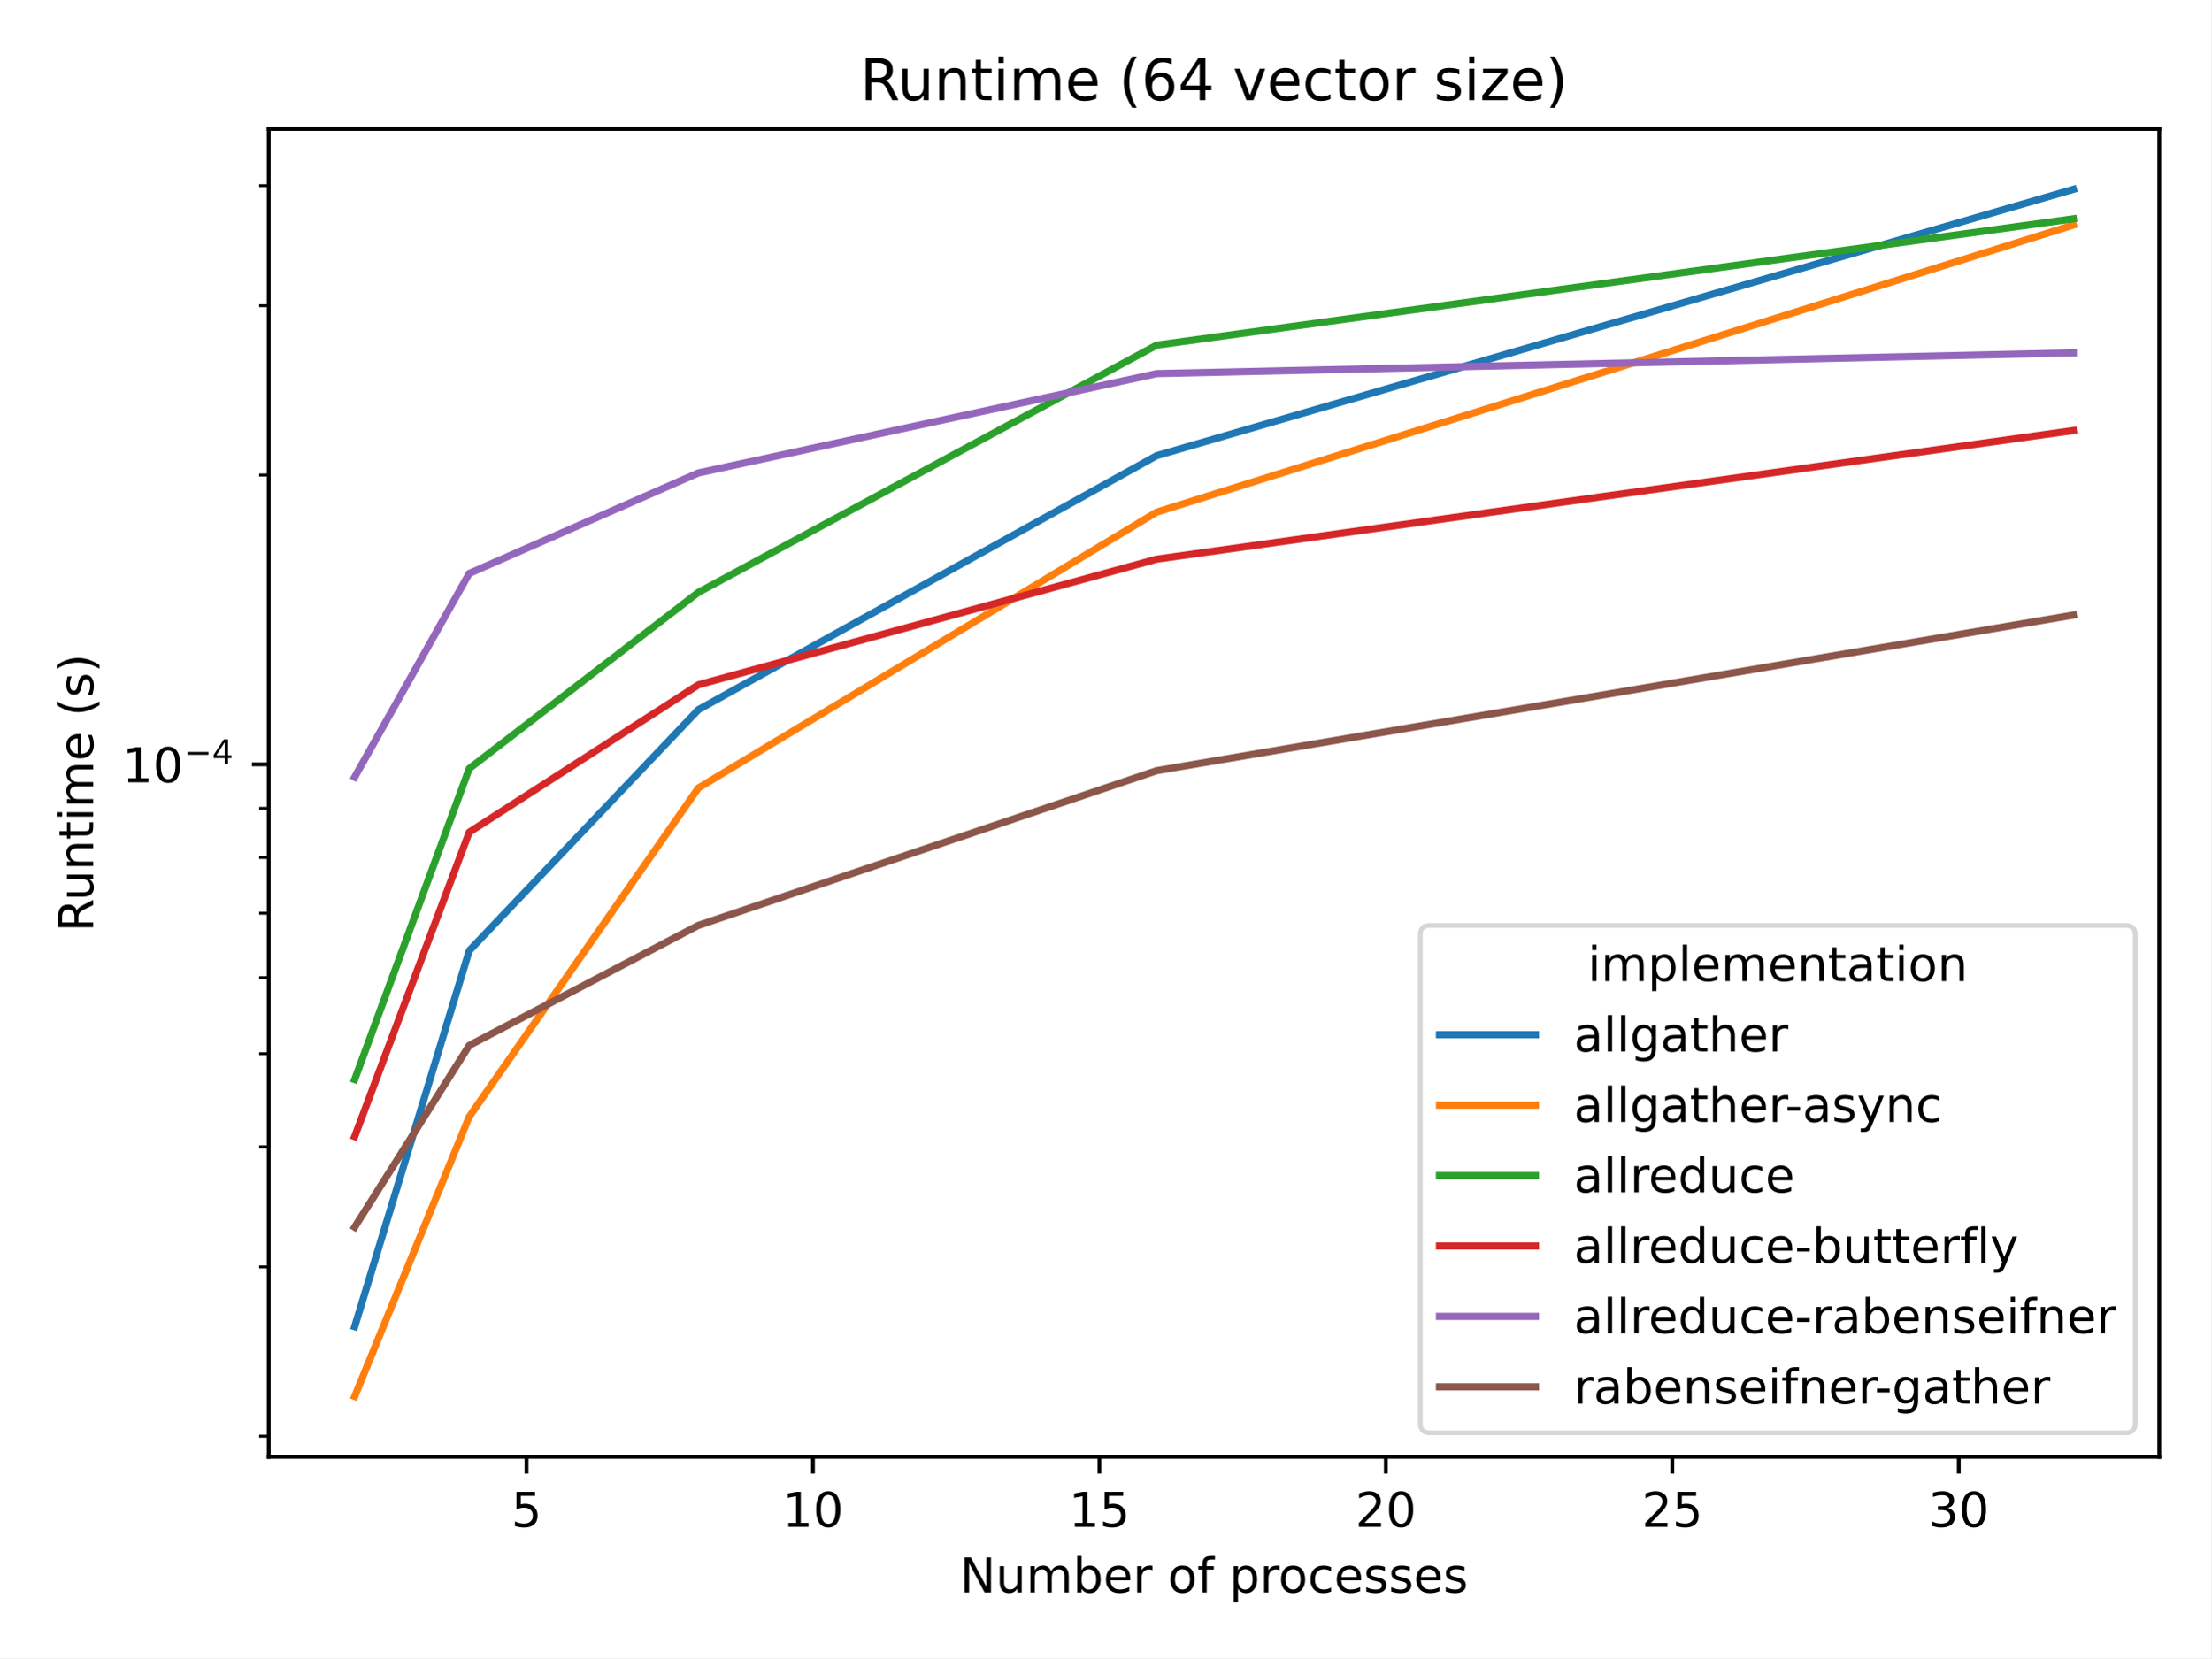
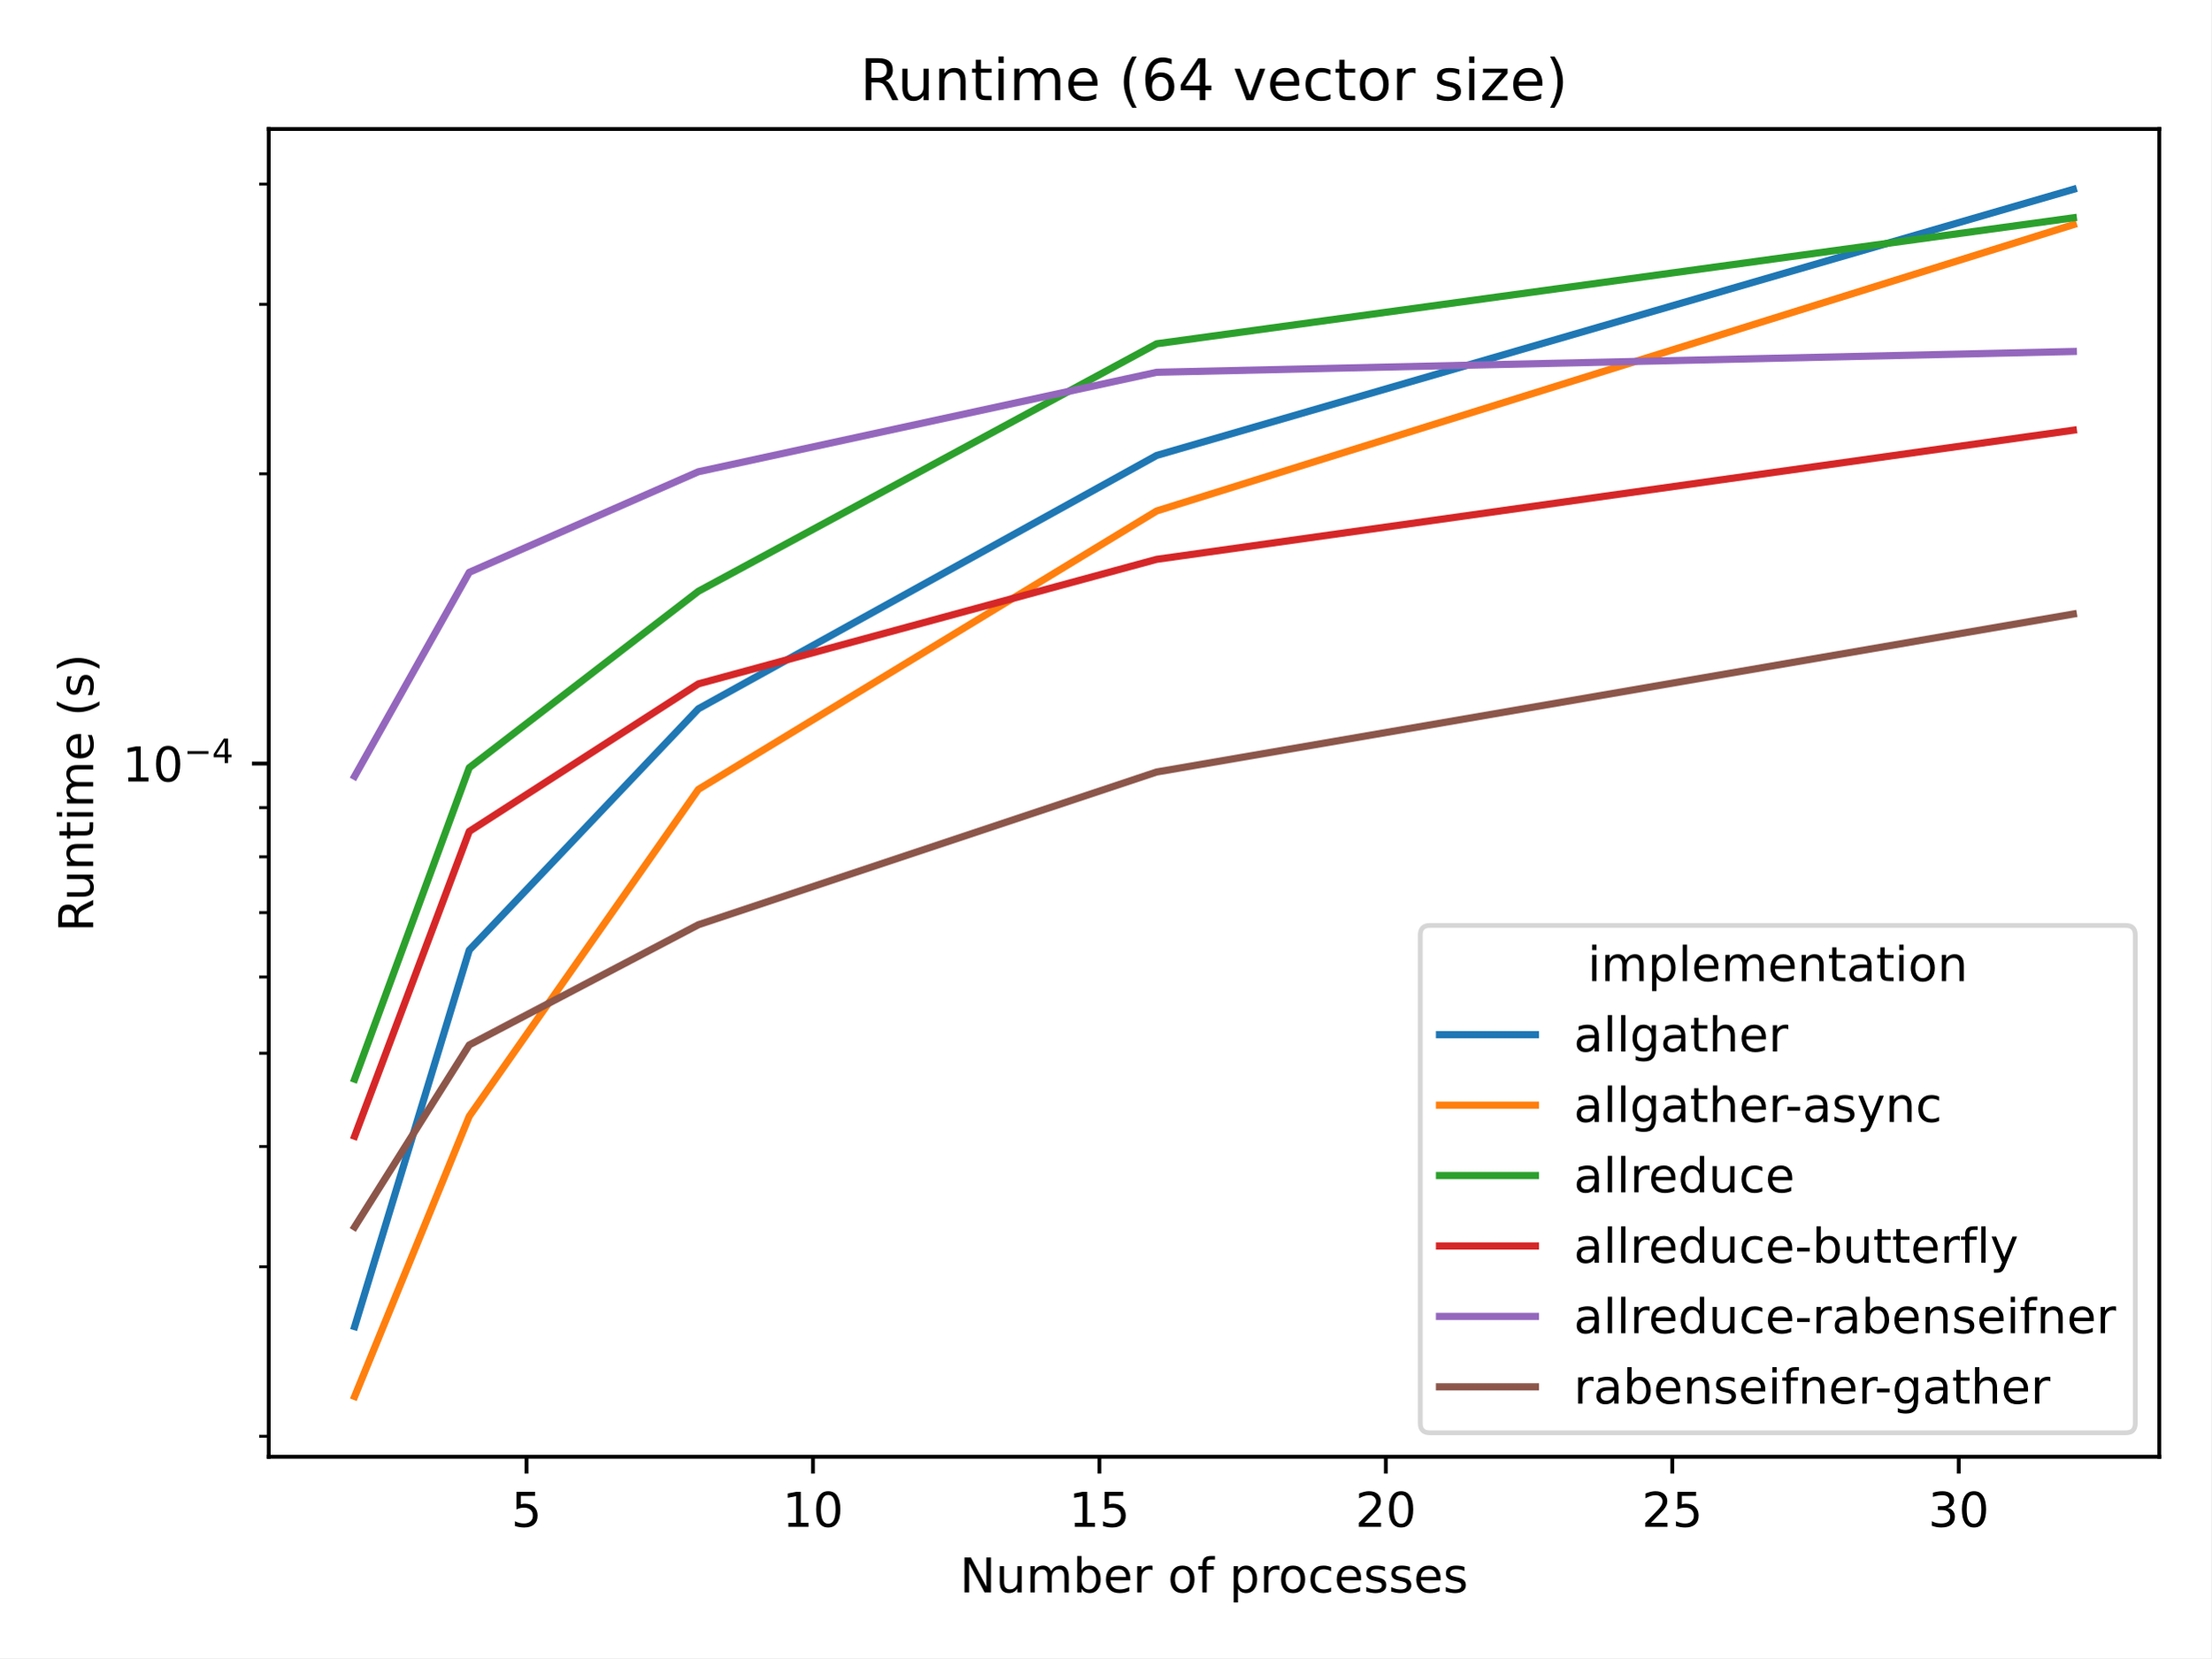
<svg xmlns="http://www.w3.org/2000/svg" xmlns:xlink="http://www.w3.org/1999/xlink" height="345.6pt" version="1.1" viewBox="0 0 460.8 345.6" width="460.8pt">
  <defs>
    <style type="text/css">*{stroke-linecap:butt;stroke-linejoin:round;}</style>
  </defs>
  <g id="figure_1">
    <g id="patch_1">
      <path d="M 0 345.6  L 460.8 345.6  L 460.8 0  L 0 0  z " style="fill:#ffffff;" />
    </g>
    <g id="axes_1">
      <g id="patch_2">
        <path d="M 55.997 303.64  L 450 303.64  L 450 26.88  L 55.997 26.88  z " style="fill:#ffffff;" />
      </g>
      <g id="matplotlib.axis_1">
        <g id="xtick_1">
          <g id="line2d_1">
            <defs>
-               <path d="M 0 0  L 0 3.5  " id="m68f47daae7" style="stroke:#000000;stroke-width:0.8;" />
-             </defs>
-             <g>
-               <use style="stroke:#000000;stroke-width:0.8;" x="109.725" xlink:href="#m68f47daae7" y="303.64" />
+               <path d="M 0 0  L 0 3.5  " id="med0e371e73" style="stroke:#000000;stroke-width:0.8;" />
+             </defs>
+             <g>
+               <use style="stroke:#000000;stroke-width:0.8;" x="109.725" xlink:href="#med0e371e73" y="303.64" />
            </g>
          </g>
          <g id="text_1">
            <g transform="translate(106.5435 318.2384)scale(0.1 -0.1)">
              <defs>
                <path d="M 691 4666  L 3169 4666  L 3169 4134  L 1269 4134  L 1269 2991  Q 1406 3038 1543 3061  Q 1681 3084 1819 3084  Q 2600 3084 3056 2656  Q 3513 2228 3513 1497  Q 3513 744 3044 326  Q 2575 -91 1722 -91  Q 1428 -91 1123 -41  Q 819 9 494 109  L 494 744  Q 775 591 1075 516  Q 1375 441 1709 441  Q 2250 441 2565 725  Q 2881 1009 2881 1497  Q 2881 1984 2565 2268  Q 2250 2553 1709 2553  Q 1456 2553 1204 2497  Q 953 2441 691 2322  L 691 4666  z " id="DejaVuSans-35" transform="scale(0.015625)" />
              </defs>
              <use xlink:href="#DejaVuSans-35" />
            </g>
          </g>
        </g>
        <g id="xtick_2">
          <g id="line2d_2">
            <g>
-               <use style="stroke:#000000;stroke-width:0.8;" x="169.422" xlink:href="#m68f47daae7" y="303.64" />
+               <use style="stroke:#000000;stroke-width:0.8;" x="169.422" xlink:href="#med0e371e73" y="303.64" />
            </g>
          </g>
          <g id="text_2">
            <g transform="translate(163.0596 318.2384)scale(0.1 -0.1)">
              <defs>
                <path d="M 794 531  L 1825 531  L 1825 4091  L 703 3866  L 703 4441  L 1819 4666  L 2450 4666  L 2450 531  L 3481 531  L 3481 0  L 794 0  L 794 531  z " id="DejaVuSans-31" transform="scale(0.015625)" />
                <path d="M 2034 4250  Q 1547 4250 1301 3770  Q 1056 3291 1056 2328  Q 1056 1369 1301 889  Q 1547 409 2034 409  Q 2525 409 2770 889  Q 3016 1369 3016 2328  Q 3016 3291 2770 3770  Q 2525 4250 2034 4250  z M 2034 4750  Q 2819 4750 3233 4129  Q 3647 3509 3647 2328  Q 3647 1150 3233 529  Q 2819 -91 2034 -91  Q 1250 -91 836 529  Q 422 1150 422 2328  Q 422 3509 836 4129  Q 1250 4750 2034 4750  z " id="DejaVuSans-30" transform="scale(0.015625)" />
              </defs>
              <use xlink:href="#DejaVuSans-31" />
              <use x="63.623" xlink:href="#DejaVuSans-30" />
            </g>
          </g>
        </g>
        <g id="xtick_3">
          <g id="line2d_3">
            <g>
-               <use style="stroke:#000000;stroke-width:0.8;" x="229.12" xlink:href="#m68f47daae7" y="303.64" />
+               <use style="stroke:#000000;stroke-width:0.8;" x="229.12" xlink:href="#med0e371e73" y="303.64" />
            </g>
          </g>
          <g id="text_3">
            <g transform="translate(222.7571 318.2384)scale(0.1 -0.1)">
              <use xlink:href="#DejaVuSans-31" />
              <use x="63.623" xlink:href="#DejaVuSans-35" />
            </g>
          </g>
        </g>
        <g id="xtick_4">
          <g id="line2d_4">
            <g>
-               <use style="stroke:#000000;stroke-width:0.8;" x="288.817" xlink:href="#m68f47daae7" y="303.64" />
+               <use style="stroke:#000000;stroke-width:0.8;" x="288.817" xlink:href="#med0e371e73" y="303.64" />
            </g>
          </g>
          <g id="text_4">
            <g transform="translate(282.4545 318.2384)scale(0.1 -0.1)">
              <defs>
                <path d="M 1228 531  L 3431 531  L 3431 0  L 469 0  L 469 531  Q 828 903 1448 1529  Q 2069 2156 2228 2338  Q 2531 2678 2651 2914  Q 2772 3150 2772 3378  Q 2772 3750 2511 3984  Q 2250 4219 1831 4219  Q 1534 4219 1204 4116  Q 875 4013 500 3803  L 500 4441  Q 881 4594 1212 4672  Q 1544 4750 1819 4750  Q 2544 4750 2975 4387  Q 3406 4025 3406 3419  Q 3406 3131 3298 2873  Q 3191 2616 2906 2266  Q 2828 2175 2409 1742  Q 1991 1309 1228 531  z " id="DejaVuSans-32" transform="scale(0.015625)" />
              </defs>
              <use xlink:href="#DejaVuSans-32" />
              <use x="63.623" xlink:href="#DejaVuSans-30" />
            </g>
          </g>
        </g>
        <g id="xtick_5">
          <g id="line2d_5">
            <g>
-               <use style="stroke:#000000;stroke-width:0.8;" x="348.514" xlink:href="#m68f47daae7" y="303.64" />
+               <use style="stroke:#000000;stroke-width:0.8;" x="348.514" xlink:href="#med0e371e73" y="303.64" />
            </g>
          </g>
          <g id="text_5">
            <g transform="translate(342.1519 318.2384)scale(0.1 -0.1)">
              <use xlink:href="#DejaVuSans-32" />
              <use x="63.623" xlink:href="#DejaVuSans-35" />
            </g>
          </g>
        </g>
        <g id="xtick_6">
          <g id="line2d_6">
            <g>
-               <use style="stroke:#000000;stroke-width:0.8;" x="408.212" xlink:href="#m68f47daae7" y="303.64" />
+               <use style="stroke:#000000;stroke-width:0.8;" x="408.212" xlink:href="#med0e371e73" y="303.64" />
            </g>
          </g>
          <g id="text_6">
            <g transform="translate(401.8493 318.2384)scale(0.1 -0.1)">
              <defs>
                <path d="M 2597 2516  Q 3050 2419 3304 2112  Q 3559 1806 3559 1356  Q 3559 666 3084 287  Q 2609 -91 1734 -91  Q 1441 -91 1130 -33  Q 819 25 488 141  L 488 750  Q 750 597 1062 519  Q 1375 441 1716 441  Q 2309 441 2620 675  Q 2931 909 2931 1356  Q 2931 1769 2642 2001  Q 2353 2234 1838 2234  L 1294 2234  L 1294 2753  L 1863 2753  Q 2328 2753 2575 2939  Q 2822 3125 2822 3475  Q 2822 3834 2567 4026  Q 2313 4219 1838 4219  Q 1578 4219 1281 4162  Q 984 4106 628 3988  L 628 4550  Q 988 4650 1302 4700  Q 1616 4750 1894 4750  Q 2613 4750 3031 4423  Q 3450 4097 3450 3541  Q 3450 3153 3228 2886  Q 3006 2619 2597 2516  z " id="DejaVuSans-33" transform="scale(0.015625)" />
              </defs>
              <use xlink:href="#DejaVuSans-33" />
              <use x="63.623" xlink:href="#DejaVuSans-30" />
            </g>
          </g>
        </g>
        <g id="text_7">
          <g transform="translate(200.022 331.9166)scale(0.1 -0.1)">
            <defs>
              <path d="M 628 4666  L 1478 4666  L 3547 763  L 3547 4666  L 4159 4666  L 4159 0  L 3309 0  L 1241 3903  L 1241 0  L 628 0  L 628 4666  z " id="DejaVuSans-4e" transform="scale(0.015625)" />
              <path d="M 544 1381  L 544 3500  L 1119 3500  L 1119 1403  Q 1119 906 1312 657  Q 1506 409 1894 409  Q 2359 409 2629 706  Q 2900 1003 2900 1516  L 2900 3500  L 3475 3500  L 3475 0  L 2900 0  L 2900 538  Q 2691 219 2414 64  Q 2138 -91 1772 -91  Q 1169 -91 856 284  Q 544 659 544 1381  z M 1991 3584  L 1991 3584  z " id="DejaVuSans-75" transform="scale(0.015625)" />
              <path d="M 3328 2828  Q 3544 3216 3844 3400  Q 4144 3584 4550 3584  Q 5097 3584 5394 3201  Q 5691 2819 5691 2113  L 5691 0  L 5113 0  L 5113 2094  Q 5113 2597 4934 2840  Q 4756 3084 4391 3084  Q 3944 3084 3684 2787  Q 3425 2491 3425 1978  L 3425 0  L 2847 0  L 2847 2094  Q 2847 2600 2669 2842  Q 2491 3084 2119 3084  Q 1678 3084 1418 2786  Q 1159 2488 1159 1978  L 1159 0  L 581 0  L 581 3500  L 1159 3500  L 1159 2956  Q 1356 3278 1631 3431  Q 1906 3584 2284 3584  Q 2666 3584 2933 3390  Q 3200 3197 3328 2828  z " id="DejaVuSans-6d" transform="scale(0.015625)" />
              <path d="M 3116 1747  Q 3116 2381 2855 2742  Q 2594 3103 2138 3103  Q 1681 3103 1420 2742  Q 1159 2381 1159 1747  Q 1159 1113 1420 752  Q 1681 391 2138 391  Q 2594 391 2855 752  Q 3116 1113 3116 1747  z M 1159 2969  Q 1341 3281 1617 3432  Q 1894 3584 2278 3584  Q 2916 3584 3314 3078  Q 3713 2572 3713 1747  Q 3713 922 3314 415  Q 2916 -91 2278 -91  Q 1894 -91 1617 61  Q 1341 213 1159 525  L 1159 0  L 581 0  L 581 4863  L 1159 4863  L 1159 2969  z " id="DejaVuSans-62" transform="scale(0.015625)" />
              <path d="M 3597 1894  L 3597 1613  L 953 1613  Q 991 1019 1311 708  Q 1631 397 2203 397  Q 2534 397 2845 478  Q 3156 559 3463 722  L 3463 178  Q 3153 47 2828 -22  Q 2503 -91 2169 -91  Q 1331 -91 842 396  Q 353 884 353 1716  Q 353 2575 817 3079  Q 1281 3584 2069 3584  Q 2775 3584 3186 3129  Q 3597 2675 3597 1894  z M 3022 2063  Q 3016 2534 2758 2815  Q 2500 3097 2075 3097  Q 1594 3097 1305 2825  Q 1016 2553 972 2059  L 3022 2063  z " id="DejaVuSans-65" transform="scale(0.015625)" />
              <path d="M 2631 2963  Q 2534 3019 2420 3045  Q 2306 3072 2169 3072  Q 1681 3072 1420 2755  Q 1159 2438 1159 1844  L 1159 0  L 581 0  L 581 3500  L 1159 3500  L 1159 2956  Q 1341 3275 1631 3429  Q 1922 3584 2338 3584  Q 2397 3584 2469 3576  Q 2541 3569 2628 3553  L 2631 2963  z " id="DejaVuSans-72" transform="scale(0.015625)" />
              <path id="DejaVuSans-20" transform="scale(0.015625)" />
              <path d="M 1959 3097  Q 1497 3097 1228 2736  Q 959 2375 959 1747  Q 959 1119 1226 758  Q 1494 397 1959 397  Q 2419 397 2687 759  Q 2956 1122 2956 1747  Q 2956 2369 2687 2733  Q 2419 3097 1959 3097  z M 1959 3584  Q 2709 3584 3137 3096  Q 3566 2609 3566 1747  Q 3566 888 3137 398  Q 2709 -91 1959 -91  Q 1206 -91 779 398  Q 353 888 353 1747  Q 353 2609 779 3096  Q 1206 3584 1959 3584  z " id="DejaVuSans-6f" transform="scale(0.015625)" />
              <path d="M 2375 4863  L 2375 4384  L 1825 4384  Q 1516 4384 1395 4259  Q 1275 4134 1275 3809  L 1275 3500  L 2222 3500  L 2222 3053  L 1275 3053  L 1275 0  L 697 0  L 697 3053  L 147 3053  L 147 3500  L 697 3500  L 697 3744  Q 697 4328 969 4595  Q 1241 4863 1831 4863  L 2375 4863  z " id="DejaVuSans-66" transform="scale(0.015625)" />
              <path d="M 1159 525  L 1159 -1331  L 581 -1331  L 581 3500  L 1159 3500  L 1159 2969  Q 1341 3281 1617 3432  Q 1894 3584 2278 3584  Q 2916 3584 3314 3078  Q 3713 2572 3713 1747  Q 3713 922 3314 415  Q 2916 -91 2278 -91  Q 1894 -91 1617 61  Q 1341 213 1159 525  z M 3116 1747  Q 3116 2381 2855 2742  Q 2594 3103 2138 3103  Q 1681 3103 1420 2742  Q 1159 2381 1159 1747  Q 1159 1113 1420 752  Q 1681 391 2138 391  Q 2594 391 2855 752  Q 3116 1113 3116 1747  z " id="DejaVuSans-70" transform="scale(0.015625)" />
              <path d="M 3122 3366  L 3122 2828  Q 2878 2963 2633 3030  Q 2388 3097 2138 3097  Q 1578 3097 1268 2742  Q 959 2388 959 1747  Q 959 1106 1268 751  Q 1578 397 2138 397  Q 2388 397 2633 464  Q 2878 531 3122 666  L 3122 134  Q 2881 22 2623 -34  Q 2366 -91 2075 -91  Q 1284 -91 818 406  Q 353 903 353 1747  Q 353 2603 823 3093  Q 1294 3584 2113 3584  Q 2378 3584 2631 3529  Q 2884 3475 3122 3366  z " id="DejaVuSans-63" transform="scale(0.015625)" />
              <path d="M 2834 3397  L 2834 2853  Q 2591 2978 2328 3040  Q 2066 3103 1784 3103  Q 1356 3103 1142 2972  Q 928 2841 928 2578  Q 928 2378 1081 2264  Q 1234 2150 1697 2047  L 1894 2003  Q 2506 1872 2764 1633  Q 3022 1394 3022 966  Q 3022 478 2636 193  Q 2250 -91 1575 -91  Q 1294 -91 989 -36  Q 684 19 347 128  L 347 722  Q 666 556 975 473  Q 1284 391 1588 391  Q 1994 391 2212 530  Q 2431 669 2431 922  Q 2431 1156 2273 1281  Q 2116 1406 1581 1522  L 1381 1569  Q 847 1681 609 1914  Q 372 2147 372 2553  Q 372 3047 722 3315  Q 1072 3584 1716 3584  Q 2034 3584 2315 3537  Q 2597 3491 2834 3397  z " id="DejaVuSans-73" transform="scale(0.015625)" />
            </defs>
            <use xlink:href="#DejaVuSans-4e" />
            <use x="74.805" xlink:href="#DejaVuSans-75" />
            <use x="138.184" xlink:href="#DejaVuSans-6d" />
            <use x="235.596" xlink:href="#DejaVuSans-62" />
            <use x="299.072" xlink:href="#DejaVuSans-65" />
            <use x="360.596" xlink:href="#DejaVuSans-72" />
            <use x="401.709" xlink:href="#DejaVuSans-20" />
            <use x="433.496" xlink:href="#DejaVuSans-6f" />
            <use x="494.678" xlink:href="#DejaVuSans-66" />
            <use x="529.883" xlink:href="#DejaVuSans-20" />
            <use x="561.67" xlink:href="#DejaVuSans-70" />
            <use x="625.146" xlink:href="#DejaVuSans-72" />
            <use x="664.01" xlink:href="#DejaVuSans-6f" />
            <use x="725.191" xlink:href="#DejaVuSans-63" />
            <use x="780.172" xlink:href="#DejaVuSans-65" />
            <use x="841.695" xlink:href="#DejaVuSans-73" />
            <use x="893.795" xlink:href="#DejaVuSans-73" />
            <use x="945.895" xlink:href="#DejaVuSans-65" />
            <use x="1007.418" xlink:href="#DejaVuSans-73" />
          </g>
        </g>
      </g>
      <g id="matplotlib.axis_2">
        <g id="ytick_1">
          <g id="line2d_7">
            <defs>
-               <path d="M 0 0  L -3.5 0  " id="m552e4aef00" style="stroke:#000000;stroke-width:0.8;" />
-             </defs>
-             <g>
-               <use style="stroke:#000000;stroke-width:0.8;" x="55.997" xlink:href="#m552e4aef00" y="159.316" />
+               <path d="M 0 0  L -3.5 0  " id="m9cace84b18" style="stroke:#000000;stroke-width:0.8;" />
+             </defs>
+             <g>
+               <use style="stroke:#000000;stroke-width:0.8;" x="55.997" xlink:href="#m9cace84b18" y="159.143" />
            </g>
          </g>
          <g id="text_8">
-             <g transform="translate(25.49705 163.1155)scale(0.1 -0.1)">
+             <g transform="translate(25.49705 162.9426)scale(0.1 -0.1)">
              <defs>
                <path d="M 678 2272  L 4684 2272  L 4684 1741  L 678 1741  L 678 2272  z " id="DejaVuSans-2212" transform="scale(0.015625)" />
                <path d="M 2419 4116  L 825 1625  L 2419 1625  L 2419 4116  z M 2253 4666  L 3047 4666  L 3047 1625  L 3713 1625  L 3713 1100  L 3047 1100  L 3047 0  L 2419 0  L 2419 1100  L 313 1100  L 313 1709  L 2253 4666  z " id="DejaVuSans-34" transform="scale(0.015625)" />
              </defs>
              <use transform="translate(0 0.684375)" xlink:href="#DejaVuSans-31" />
              <use transform="translate(63.62305 0.684375)" xlink:href="#DejaVuSans-30" />
              <use transform="translate(128.2031 38.96563)scale(0.7)" xlink:href="#DejaVuSans-2212" />
              <use transform="translate(186.8555 38.96563)scale(0.7)" xlink:href="#DejaVuSans-34" />
            </g>
          </g>
        </g>
        <g id="ytick_2">
          <g id="line2d_8">
            <defs>
-               <path d="M 0 0  L -2 0  " id="m8c66802e2a" style="stroke:#000000;stroke-width:0.6;" />
-             </defs>
-             <g>
-               <use style="stroke:#000000;stroke-width:0.6;" x="55.997" xlink:href="#m8c66802e2a" y="299.353" />
+               <path d="M 0 0  L -2 0  " id="mfb0af46cd5" style="stroke:#000000;stroke-width:0.6;" />
+             </defs>
+             <g>
+               <use style="stroke:#000000;stroke-width:0.6;" x="55.997" xlink:href="#mfb0af46cd5" y="299.364" />
            </g>
          </g>
        </g>
        <g id="ytick_3">
          <g id="line2d_9">
            <g>
-               <use style="stroke:#000000;stroke-width:0.6;" x="55.997" xlink:href="#m8c66802e2a" y="264.074" />
+               <use style="stroke:#000000;stroke-width:0.6;" x="55.997" xlink:href="#mfb0af46cd5" y="264.038" />
            </g>
          </g>
        </g>
        <g id="ytick_4">
          <g id="line2d_10">
            <g>
-               <use style="stroke:#000000;stroke-width:0.6;" x="55.997" xlink:href="#m8c66802e2a" y="239.042" />
+               <use style="stroke:#000000;stroke-width:0.6;" x="55.997" xlink:href="#mfb0af46cd5" y="238.974" />
            </g>
          </g>
        </g>
        <g id="ytick_5">
          <g id="line2d_11">
            <g>
-               <use style="stroke:#000000;stroke-width:0.6;" x="55.997" xlink:href="#m8c66802e2a" y="219.627" />
+               <use style="stroke:#000000;stroke-width:0.6;" x="55.997" xlink:href="#mfb0af46cd5" y="219.533" />
            </g>
          </g>
        </g>
        <g id="ytick_6">
          <g id="line2d_12">
            <g>
-               <use style="stroke:#000000;stroke-width:0.6;" x="55.997" xlink:href="#m8c66802e2a" y="203.763" />
+               <use style="stroke:#000000;stroke-width:0.6;" x="55.997" xlink:href="#mfb0af46cd5" y="203.648" />
            </g>
          </g>
        </g>
        <g id="ytick_7">
          <g id="line2d_13">
            <g>
-               <use style="stroke:#000000;stroke-width:0.6;" x="55.997" xlink:href="#m8c66802e2a" y="190.35" />
+               <use style="stroke:#000000;stroke-width:0.6;" x="55.997" xlink:href="#mfb0af46cd5" y="190.218" />
            </g>
          </g>
        </g>
        <g id="ytick_8">
          <g id="line2d_14">
            <g>
-               <use style="stroke:#000000;stroke-width:0.6;" x="55.997" xlink:href="#m8c66802e2a" y="178.732" />
+               <use style="stroke:#000000;stroke-width:0.6;" x="55.997" xlink:href="#mfb0af46cd5" y="178.584" />
            </g>
          </g>
        </g>
        <g id="ytick_9">
          <g id="line2d_15">
            <g>
-               <use style="stroke:#000000;stroke-width:0.6;" x="55.997" xlink:href="#m8c66802e2a" y="168.484" />
+               <use style="stroke:#000000;stroke-width:0.6;" x="55.997" xlink:href="#mfb0af46cd5" y="168.323" />
            </g>
          </g>
        </g>
        <g id="ytick_10">
          <g id="line2d_16">
            <g>
-               <use style="stroke:#000000;stroke-width:0.6;" x="55.997" xlink:href="#m8c66802e2a" y="99.006" />
+               <use style="stroke:#000000;stroke-width:0.6;" x="55.997" xlink:href="#mfb0af46cd5" y="98.754" />
            </g>
          </g>
        </g>
        <g id="ytick_11">
          <g id="line2d_17">
            <g>
-               <use style="stroke:#000000;stroke-width:0.6;" x="55.997" xlink:href="#m8c66802e2a" y="63.726" />
+               <use style="stroke:#000000;stroke-width:0.6;" x="55.997" xlink:href="#mfb0af46cd5" y="63.428" />
            </g>
          </g>
        </g>
        <g id="ytick_12">
          <g id="line2d_18">
            <g>
-               <use style="stroke:#000000;stroke-width:0.6;" x="55.997" xlink:href="#m8c66802e2a" y="38.695" />
+               <use style="stroke:#000000;stroke-width:0.6;" x="55.997" xlink:href="#mfb0af46cd5" y="38.364" />
            </g>
          </g>
        </g>
        <g id="text_9">
          <g transform="translate(19.41737 194.2381)rotate(-90)scale(0.1 -0.1)">
            <defs>
              <path d="M 2841 2188  Q 3044 2119 3236 1894  Q 3428 1669 3622 1275  L 4263 0  L 3584 0  L 2988 1197  Q 2756 1666 2539 1819  Q 2322 1972 1947 1972  L 1259 1972  L 1259 0  L 628 0  L 628 4666  L 2053 4666  Q 2853 4666 3247 4331  Q 3641 3997 3641 3322  Q 3641 2881 3436 2590  Q 3231 2300 2841 2188  z M 1259 4147  L 1259 2491  L 2053 2491  Q 2509 2491 2742 2702  Q 2975 2913 2975 3322  Q 2975 3731 2742 3939  Q 2509 4147 2053 4147  L 1259 4147  z " id="DejaVuSans-52" transform="scale(0.015625)" />
              <path d="M 3513 2113  L 3513 0  L 2938 0  L 2938 2094  Q 2938 2591 2744 2837  Q 2550 3084 2163 3084  Q 1697 3084 1428 2787  Q 1159 2491 1159 1978  L 1159 0  L 581 0  L 581 3500  L 1159 3500  L 1159 2956  Q 1366 3272 1645 3428  Q 1925 3584 2291 3584  Q 2894 3584 3203 3211  Q 3513 2838 3513 2113  z " id="DejaVuSans-6e" transform="scale(0.015625)" />
              <path d="M 1172 4494  L 1172 3500  L 2356 3500  L 2356 3053  L 1172 3053  L 1172 1153  Q 1172 725 1289 603  Q 1406 481 1766 481  L 2356 481  L 2356 0  L 1766 0  Q 1100 0 847 248  Q 594 497 594 1153  L 594 3053  L 172 3053  L 172 3500  L 594 3500  L 594 4494  L 1172 4494  z " id="DejaVuSans-74" transform="scale(0.015625)" />
              <path d="M 603 3500  L 1178 3500  L 1178 0  L 603 0  L 603 3500  z M 603 4863  L 1178 4863  L 1178 4134  L 603 4134  L 603 4863  z " id="DejaVuSans-69" transform="scale(0.015625)" />
              <path d="M 1984 4856  Q 1566 4138 1362 3434  Q 1159 2731 1159 2009  Q 1159 1288 1364 580  Q 1569 -128 1984 -844  L 1484 -844  Q 1016 -109 783 600  Q 550 1309 550 2009  Q 550 2706 781 3412  Q 1013 4119 1484 4856  L 1984 4856  z " id="DejaVuSans-28" transform="scale(0.015625)" />
              <path d="M 513 4856  L 1013 4856  Q 1481 4119 1714 3412  Q 1947 2706 1947 2009  Q 1947 1309 1714 600  Q 1481 -109 1013 -844  L 513 -844  Q 928 -128 1133 580  Q 1338 1288 1338 2009  Q 1338 2731 1133 3434  Q 928 4138 513 4856  z " id="DejaVuSans-29" transform="scale(0.015625)" />
            </defs>
            <use xlink:href="#DejaVuSans-52" />
            <use x="64.982" xlink:href="#DejaVuSans-75" />
            <use x="128.361" xlink:href="#DejaVuSans-6e" />
            <use x="191.74" xlink:href="#DejaVuSans-74" />
            <use x="230.949" xlink:href="#DejaVuSans-69" />
            <use x="258.732" xlink:href="#DejaVuSans-6d" />
            <use x="356.145" xlink:href="#DejaVuSans-65" />
            <use x="417.668" xlink:href="#DejaVuSans-20" />
            <use x="449.455" xlink:href="#DejaVuSans-28" />
            <use x="488.469" xlink:href="#DejaVuSans-73" />
            <use x="540.568" xlink:href="#DejaVuSans-29" />
          </g>
        </g>
      </g>
      <g id="line2d_19">
-         <path clip-path="url(#p1f08c0cd9b)" d="M 73.906 276.525  L 97.785 198.148  L 145.543 147.916  L 241.059 94.968  L 432.091 39.46  " style="fill:none;stroke:#1f77b4;stroke-linecap:square;stroke-width:1.5;" />
+         <path clip-path="url(#p5007462639)" d="M 73.906 276.506  L 97.785 198.026  L 145.543 147.728  L 241.059 94.919  L 432.091 39.46  " style="fill:none;stroke:#1f77b4;stroke-linecap:square;stroke-width:1.5;" />
      </g>
      <g id="line2d_20">
-         <path clip-path="url(#p1f08c0cd9b)" d="M 73.906 291.06  L 97.785 232.75  L 145.543 164.238  L 241.059 106.735  L 432.091 46.901  " style="fill:none;stroke:#ff7f0e;stroke-linecap:square;stroke-width:1.5;" />
+         <path clip-path="url(#p5007462639)" d="M 73.906 291.06  L 97.785 232.673  L 145.543 164.534  L 241.059 106.493  L 432.091 46.82  " style="fill:none;stroke:#ff7f0e;stroke-linecap:square;stroke-width:1.5;" />
      </g>
      <g id="line2d_21">
-         <path clip-path="url(#p1f08c0cd9b)" d="M 73.906 225.011  L 97.785 160.191  L 145.543 123.459  L 241.059 71.932  L 432.091 45.596  " style="fill:none;stroke:#2ca02c;stroke-linecap:square;stroke-width:1.5;" />
+         <path clip-path="url(#p5007462639)" d="M 73.906 224.924  L 97.785 160.019  L 145.543 123.239  L 241.059 71.645  L 432.091 45.392  " style="fill:none;stroke:#2ca02c;stroke-linecap:square;stroke-width:1.5;" />
      </g>
      <g id="line2d_22">
-         <path clip-path="url(#p1f08c0cd9b)" d="M 73.906 236.894  L 97.785 173.457  L 145.543 142.73  L 241.059 116.539  L 432.091 89.73  " style="fill:none;stroke:#d62728;stroke-linecap:square;stroke-width:1.5;" />
+         <path clip-path="url(#p5007462639)" d="M 73.906 236.823  L 97.785 173.303  L 145.543 142.536  L 241.059 116.576  L 432.091 89.661  " style="fill:none;stroke:#d62728;stroke-linecap:square;stroke-width:1.5;" />
      </g>
      <g id="line2d_23">
-         <path clip-path="url(#p1f08c0cd9b)" d="M 73.906 161.967  L 97.785 119.516  L 145.543 98.572  L 241.059 77.867  L 432.091 73.541  " style="fill:none;stroke:#9467bd;stroke-linecap:square;stroke-width:1.5;" />
+         <path clip-path="url(#p5007462639)" d="M 73.906 161.797  L 97.785 119.291  L 145.543 98.319  L 241.059 77.587  L 432.091 73.255  " style="fill:none;stroke:#9467bd;stroke-linecap:square;stroke-width:1.5;" />
      </g>
      <g id="line2d_24">
-         <path clip-path="url(#p1f08c0cd9b)" d="M 73.906 255.781  L 97.785 217.904  L 145.543 192.873  L 241.059 160.631  L 432.091 128.195  " style="fill:none;stroke:#8c564b;stroke-linecap:square;stroke-width:1.5;" />
+         <path clip-path="url(#p5007462639)" d="M 73.906 255.734  L 97.785 217.808  L 145.543 192.744  L 241.059 160.904  L 432.091 127.981  " style="fill:none;stroke:#8c564b;stroke-linecap:square;stroke-width:1.5;" />
      </g>
      <g id="patch_3">
        <path d="M 55.997 303.64  L 55.997 26.88  " style="fill:none;stroke:#000000;stroke-linecap:square;stroke-linejoin:miter;stroke-width:0.8;" />
      </g>
      <g id="patch_4">
        <path d="M 450 303.64  L 450 26.88  " style="fill:none;stroke:#000000;stroke-linecap:square;stroke-linejoin:miter;stroke-width:0.8;" />
      </g>
      <g id="patch_5">
        <path d="M 55.997 303.64  L 450 303.64  " style="fill:none;stroke:#000000;stroke-linecap:square;stroke-linejoin:miter;stroke-width:0.8;" />
      </g>
      <g id="patch_6">
        <path d="M 55.997 26.88  L 450 26.88  " style="fill:none;stroke:#000000;stroke-linecap:square;stroke-linejoin:miter;stroke-width:0.8;" />
      </g>
      <g id="text_10">
        <g transform="translate(179.236 20.88)scale(0.12 -0.12)">
          <defs>
            <path d="M 2113 2584  Q 1688 2584 1439 2293  Q 1191 2003 1191 1497  Q 1191 994 1439 701  Q 1688 409 2113 409  Q 2538 409 2786 701  Q 3034 994 3034 1497  Q 3034 2003 2786 2293  Q 2538 2584 2113 2584  z M 3366 4563  L 3366 3988  Q 3128 4100 2886 4159  Q 2644 4219 2406 4219  Q 1781 4219 1451 3797  Q 1122 3375 1075 2522  Q 1259 2794 1537 2939  Q 1816 3084 2150 3084  Q 2853 3084 3261 2657  Q 3669 2231 3669 1497  Q 3669 778 3244 343  Q 2819 -91 2113 -91  Q 1303 -91 875 529  Q 447 1150 447 2328  Q 447 3434 972 4092  Q 1497 4750 2381 4750  Q 2619 4750 2861 4703  Q 3103 4656 3366 4563  z " id="DejaVuSans-36" transform="scale(0.015625)" />
            <path d="M 191 3500  L 800 3500  L 1894 563  L 2988 3500  L 3597 3500  L 2284 0  L 1503 0  L 191 3500  z " id="DejaVuSans-76" transform="scale(0.015625)" />
            <path d="M 353 3500  L 3084 3500  L 3084 2975  L 922 459  L 3084 459  L 3084 0  L 275 0  L 275 525  L 2438 3041  L 353 3041  L 353 3500  z " id="DejaVuSans-7a" transform="scale(0.015625)" />
          </defs>
          <use xlink:href="#DejaVuSans-52" />
          <use x="64.982" xlink:href="#DejaVuSans-75" />
          <use x="128.361" xlink:href="#DejaVuSans-6e" />
          <use x="191.74" xlink:href="#DejaVuSans-74" />
          <use x="230.949" xlink:href="#DejaVuSans-69" />
          <use x="258.732" xlink:href="#DejaVuSans-6d" />
          <use x="356.145" xlink:href="#DejaVuSans-65" />
          <use x="417.668" xlink:href="#DejaVuSans-20" />
          <use x="449.455" xlink:href="#DejaVuSans-28" />
          <use x="488.469" xlink:href="#DejaVuSans-36" />
          <use x="552.092" xlink:href="#DejaVuSans-34" />
          <use x="615.715" xlink:href="#DejaVuSans-20" />
          <use x="647.502" xlink:href="#DejaVuSans-76" />
          <use x="706.682" xlink:href="#DejaVuSans-65" />
          <use x="768.205" xlink:href="#DejaVuSans-63" />
          <use x="823.186" xlink:href="#DejaVuSans-74" />
          <use x="862.395" xlink:href="#DejaVuSans-6f" />
          <use x="923.576" xlink:href="#DejaVuSans-72" />
          <use x="964.689" xlink:href="#DejaVuSans-20" />
          <use x="996.477" xlink:href="#DejaVuSans-73" />
          <use x="1048.576" xlink:href="#DejaVuSans-69" />
          <use x="1076.359" xlink:href="#DejaVuSans-7a" />
          <use x="1128.85" xlink:href="#DejaVuSans-65" />
          <use x="1190.373" xlink:href="#DejaVuSans-29" />
        </g>
      </g>
      <g id="legend_1">
        <g id="patch_7">
          <path d="M 297.991 298.64  L 443 298.64  Q 445 298.64 445 296.64  L 445 194.893  Q 445 192.893 443 192.893  L 297.991 192.893  Q 295.991 192.893 295.991 194.893  L 295.991 296.64  Q 295.991 298.64 297.991 298.64  z " style="fill:#ffffff;opacity:0.8;stroke:#cccccc;stroke-linejoin:miter;" />
        </g>
        <g id="text_11">
          <g transform="translate(330.8789 204.4916)scale(0.1 -0.1)">
            <defs>
              <path d="M 603 4863  L 1178 4863  L 1178 0  L 603 0  L 603 4863  z " id="DejaVuSans-6c" transform="scale(0.015625)" />
              <path d="M 2194 1759  Q 1497 1759 1228 1600  Q 959 1441 959 1056  Q 959 750 1161 570  Q 1363 391 1709 391  Q 2188 391 2477 730  Q 2766 1069 2766 1631  L 2766 1759  L 2194 1759  z M 3341 1997  L 3341 0  L 2766 0  L 2766 531  Q 2569 213 2275 61  Q 1981 -91 1556 -91  Q 1019 -91 701 211  Q 384 513 384 1019  Q 384 1609 779 1909  Q 1175 2209 1959 2209  L 2766 2209  L 2766 2266  Q 2766 2663 2505 2880  Q 2244 3097 1772 3097  Q 1472 3097 1187 3025  Q 903 2953 641 2809  L 641 3341  Q 956 3463 1253 3523  Q 1550 3584 1831 3584  Q 2591 3584 2966 3190  Q 3341 2797 3341 1997  z " id="DejaVuSans-61" transform="scale(0.015625)" />
            </defs>
            <use xlink:href="#DejaVuSans-69" />
            <use x="27.783" xlink:href="#DejaVuSans-6d" />
            <use x="125.195" xlink:href="#DejaVuSans-70" />
            <use x="188.672" xlink:href="#DejaVuSans-6c" />
            <use x="216.455" xlink:href="#DejaVuSans-65" />
            <use x="277.979" xlink:href="#DejaVuSans-6d" />
            <use x="375.391" xlink:href="#DejaVuSans-65" />
            <use x="436.914" xlink:href="#DejaVuSans-6e" />
            <use x="500.293" xlink:href="#DejaVuSans-74" />
            <use x="539.502" xlink:href="#DejaVuSans-61" />
            <use x="600.781" xlink:href="#DejaVuSans-74" />
            <use x="639.99" xlink:href="#DejaVuSans-69" />
            <use x="667.773" xlink:href="#DejaVuSans-6f" />
            <use x="728.955" xlink:href="#DejaVuSans-6e" />
          </g>
        </g>
        <g id="line2d_25">
          <path d="M 299.991 215.67  L 319.991 215.67  " style="fill:none;stroke:#1f77b4;stroke-linecap:square;stroke-width:1.5;" />
        </g>
        <g id="line2d_26" />
        <g id="text_12">
          <g transform="translate(327.9906 219.1697)scale(0.1 -0.1)">
            <defs>
              <path d="M 2906 1791  Q 2906 2416 2648 2759  Q 2391 3103 1925 3103  Q 1463 3103 1205 2759  Q 947 2416 947 1791  Q 947 1169 1205 825  Q 1463 481 1925 481  Q 2391 481 2648 825  Q 2906 1169 2906 1791  z M 3481 434  Q 3481 -459 3084 -895  Q 2688 -1331 1869 -1331  Q 1566 -1331 1297 -1286  Q 1028 -1241 775 -1147  L 775 -588  Q 1028 -725 1275 -790  Q 1522 -856 1778 -856  Q 2344 -856 2625 -561  Q 2906 -266 2906 331  L 2906 616  Q 2728 306 2450 153  Q 2172 0 1784 0  Q 1141 0 747 490  Q 353 981 353 1791  Q 353 2603 747 3093  Q 1141 3584 1784 3584  Q 2172 3584 2450 3431  Q 2728 3278 2906 2969  L 2906 3500  L 3481 3500  L 3481 434  z " id="DejaVuSans-67" transform="scale(0.015625)" />
              <path d="M 3513 2113  L 3513 0  L 2938 0  L 2938 2094  Q 2938 2591 2744 2837  Q 2550 3084 2163 3084  Q 1697 3084 1428 2787  Q 1159 2491 1159 1978  L 1159 0  L 581 0  L 581 4863  L 1159 4863  L 1159 2956  Q 1366 3272 1645 3428  Q 1925 3584 2291 3584  Q 2894 3584 3203 3211  Q 3513 2838 3513 2113  z " id="DejaVuSans-68" transform="scale(0.015625)" />
            </defs>
            <use xlink:href="#DejaVuSans-61" />
            <use x="61.279" xlink:href="#DejaVuSans-6c" />
            <use x="89.062" xlink:href="#DejaVuSans-6c" />
            <use x="116.846" xlink:href="#DejaVuSans-67" />
            <use x="180.322" xlink:href="#DejaVuSans-61" />
            <use x="241.602" xlink:href="#DejaVuSans-74" />
            <use x="280.811" xlink:href="#DejaVuSans-68" />
            <use x="344.189" xlink:href="#DejaVuSans-65" />
            <use x="405.713" xlink:href="#DejaVuSans-72" />
          </g>
        </g>
        <g id="line2d_27">
          <path d="M 299.991 230.348  L 319.991 230.348  " style="fill:none;stroke:#ff7f0e;stroke-linecap:square;stroke-width:1.5;" />
        </g>
        <g id="line2d_28" />
        <g id="text_13">
          <g transform="translate(327.9906 233.8478)scale(0.1 -0.1)">
            <defs>
              <path d="M 313 2009  L 1997 2009  L 1997 1497  L 313 1497  L 313 2009  z " id="DejaVuSans-2d" transform="scale(0.015625)" />
              <path d="M 2059 -325  Q 1816 -950 1584 -1140  Q 1353 -1331 966 -1331  L 506 -1331  L 506 -850  L 844 -850  Q 1081 -850 1212 -737  Q 1344 -625 1503 -206  L 1606 56  L 191 3500  L 800 3500  L 1894 763  L 2988 3500  L 3597 3500  L 2059 -325  z " id="DejaVuSans-79" transform="scale(0.015625)" />
            </defs>
            <use xlink:href="#DejaVuSans-61" />
            <use x="61.279" xlink:href="#DejaVuSans-6c" />
            <use x="89.062" xlink:href="#DejaVuSans-6c" />
            <use x="116.846" xlink:href="#DejaVuSans-67" />
            <use x="180.322" xlink:href="#DejaVuSans-61" />
            <use x="241.602" xlink:href="#DejaVuSans-74" />
            <use x="280.811" xlink:href="#DejaVuSans-68" />
            <use x="344.189" xlink:href="#DejaVuSans-65" />
            <use x="405.713" xlink:href="#DejaVuSans-72" />
            <use x="440.451" xlink:href="#DejaVuSans-2d" />
            <use x="476.535" xlink:href="#DejaVuSans-61" />
            <use x="537.814" xlink:href="#DejaVuSans-73" />
            <use x="589.914" xlink:href="#DejaVuSans-79" />
            <use x="649.094" xlink:href="#DejaVuSans-6e" />
            <use x="712.473" xlink:href="#DejaVuSans-63" />
          </g>
        </g>
        <g id="line2d_29">
          <path d="M 299.991 245.026  L 319.991 245.026  " style="fill:none;stroke:#2ca02c;stroke-linecap:square;stroke-width:1.5;" />
        </g>
        <g id="line2d_30" />
        <g id="text_14">
          <g transform="translate(327.9906 248.5259)scale(0.1 -0.1)">
            <defs>
              <path d="M 2906 2969  L 2906 4863  L 3481 4863  L 3481 0  L 2906 0  L 2906 525  Q 2725 213 2448 61  Q 2172 -91 1784 -91  Q 1150 -91 751 415  Q 353 922 353 1747  Q 353 2572 751 3078  Q 1150 3584 1784 3584  Q 2172 3584 2448 3432  Q 2725 3281 2906 2969  z M 947 1747  Q 947 1113 1208 752  Q 1469 391 1925 391  Q 2381 391 2643 752  Q 2906 1113 2906 1747  Q 2906 2381 2643 2742  Q 2381 3103 1925 3103  Q 1469 3103 1208 2742  Q 947 2381 947 1747  z " id="DejaVuSans-64" transform="scale(0.015625)" />
            </defs>
            <use xlink:href="#DejaVuSans-61" />
            <use x="61.279" xlink:href="#DejaVuSans-6c" />
            <use x="89.062" xlink:href="#DejaVuSans-6c" />
            <use x="116.846" xlink:href="#DejaVuSans-72" />
            <use x="155.709" xlink:href="#DejaVuSans-65" />
            <use x="217.232" xlink:href="#DejaVuSans-64" />
            <use x="280.709" xlink:href="#DejaVuSans-75" />
            <use x="344.088" xlink:href="#DejaVuSans-63" />
            <use x="399.068" xlink:href="#DejaVuSans-65" />
          </g>
        </g>
        <g id="line2d_31">
          <path d="M 299.991 259.704  L 319.991 259.704  " style="fill:none;stroke:#d62728;stroke-linecap:square;stroke-width:1.5;" />
        </g>
        <g id="line2d_32" />
        <g id="text_15">
          <g transform="translate(327.9906 263.2041)scale(0.1 -0.1)">
            <use xlink:href="#DejaVuSans-61" />
            <use x="61.279" xlink:href="#DejaVuSans-6c" />
            <use x="89.062" xlink:href="#DejaVuSans-6c" />
            <use x="116.846" xlink:href="#DejaVuSans-72" />
            <use x="155.709" xlink:href="#DejaVuSans-65" />
            <use x="217.232" xlink:href="#DejaVuSans-64" />
            <use x="280.709" xlink:href="#DejaVuSans-75" />
            <use x="344.088" xlink:href="#DejaVuSans-63" />
            <use x="399.068" xlink:href="#DejaVuSans-65" />
            <use x="460.592" xlink:href="#DejaVuSans-2d" />
            <use x="496.676" xlink:href="#DejaVuSans-62" />
            <use x="560.152" xlink:href="#DejaVuSans-75" />
            <use x="623.531" xlink:href="#DejaVuSans-74" />
            <use x="662.74" xlink:href="#DejaVuSans-74" />
            <use x="701.949" xlink:href="#DejaVuSans-65" />
            <use x="763.473" xlink:href="#DejaVuSans-72" />
            <use x="804.586" xlink:href="#DejaVuSans-66" />
            <use x="839.791" xlink:href="#DejaVuSans-6c" />
            <use x="867.574" xlink:href="#DejaVuSans-79" />
          </g>
        </g>
        <g id="line2d_33">
          <path d="M 299.991 274.382  L 319.991 274.382  " style="fill:none;stroke:#9467bd;stroke-linecap:square;stroke-width:1.5;" />
        </g>
        <g id="line2d_34" />
        <g id="text_16">
          <g transform="translate(327.9906 277.8822)scale(0.1 -0.1)">
            <use xlink:href="#DejaVuSans-61" />
            <use x="61.279" xlink:href="#DejaVuSans-6c" />
            <use x="89.062" xlink:href="#DejaVuSans-6c" />
            <use x="116.846" xlink:href="#DejaVuSans-72" />
            <use x="155.709" xlink:href="#DejaVuSans-65" />
            <use x="217.232" xlink:href="#DejaVuSans-64" />
            <use x="280.709" xlink:href="#DejaVuSans-75" />
            <use x="344.088" xlink:href="#DejaVuSans-63" />
            <use x="399.068" xlink:href="#DejaVuSans-65" />
            <use x="460.592" xlink:href="#DejaVuSans-2d" />
            <use x="496.676" xlink:href="#DejaVuSans-72" />
            <use x="537.789" xlink:href="#DejaVuSans-61" />
            <use x="599.068" xlink:href="#DejaVuSans-62" />
            <use x="662.545" xlink:href="#DejaVuSans-65" />
            <use x="724.068" xlink:href="#DejaVuSans-6e" />
            <use x="787.447" xlink:href="#DejaVuSans-73" />
            <use x="839.547" xlink:href="#DejaVuSans-65" />
            <use x="901.07" xlink:href="#DejaVuSans-69" />
            <use x="928.854" xlink:href="#DejaVuSans-66" />
            <use x="964.059" xlink:href="#DejaVuSans-6e" />
            <use x="1027.438" xlink:href="#DejaVuSans-65" />
            <use x="1088.961" xlink:href="#DejaVuSans-72" />
          </g>
        </g>
        <g id="line2d_35">
          <path d="M 299.991 289.06  L 319.991 289.06  " style="fill:none;stroke:#8c564b;stroke-linecap:square;stroke-width:1.5;" />
        </g>
        <g id="line2d_36" />
        <g id="text_17">
          <g transform="translate(327.9906 292.5603)scale(0.1 -0.1)">
            <use xlink:href="#DejaVuSans-72" />
            <use x="41.113" xlink:href="#DejaVuSans-61" />
            <use x="102.393" xlink:href="#DejaVuSans-62" />
            <use x="165.869" xlink:href="#DejaVuSans-65" />
            <use x="227.393" xlink:href="#DejaVuSans-6e" />
            <use x="290.771" xlink:href="#DejaVuSans-73" />
            <use x="342.871" xlink:href="#DejaVuSans-65" />
            <use x="404.395" xlink:href="#DejaVuSans-69" />
            <use x="432.178" xlink:href="#DejaVuSans-66" />
            <use x="467.383" xlink:href="#DejaVuSans-6e" />
            <use x="530.762" xlink:href="#DejaVuSans-65" />
            <use x="592.285" xlink:href="#DejaVuSans-72" />
            <use x="627.023" xlink:href="#DejaVuSans-2d" />
            <use x="663.107" xlink:href="#DejaVuSans-67" />
            <use x="726.584" xlink:href="#DejaVuSans-61" />
            <use x="787.863" xlink:href="#DejaVuSans-74" />
            <use x="827.072" xlink:href="#DejaVuSans-68" />
            <use x="890.451" xlink:href="#DejaVuSans-65" />
            <use x="951.975" xlink:href="#DejaVuSans-72" />
          </g>
        </g>
      </g>
    </g>
  </g>
  <defs>
-     <clipPath id="p1f08c0cd9b">
+     <clipPath id="p5007462639">
      <rect height="276.76" width="394.003" x="55.997" y="26.88" />
    </clipPath>
  </defs>
</svg>
